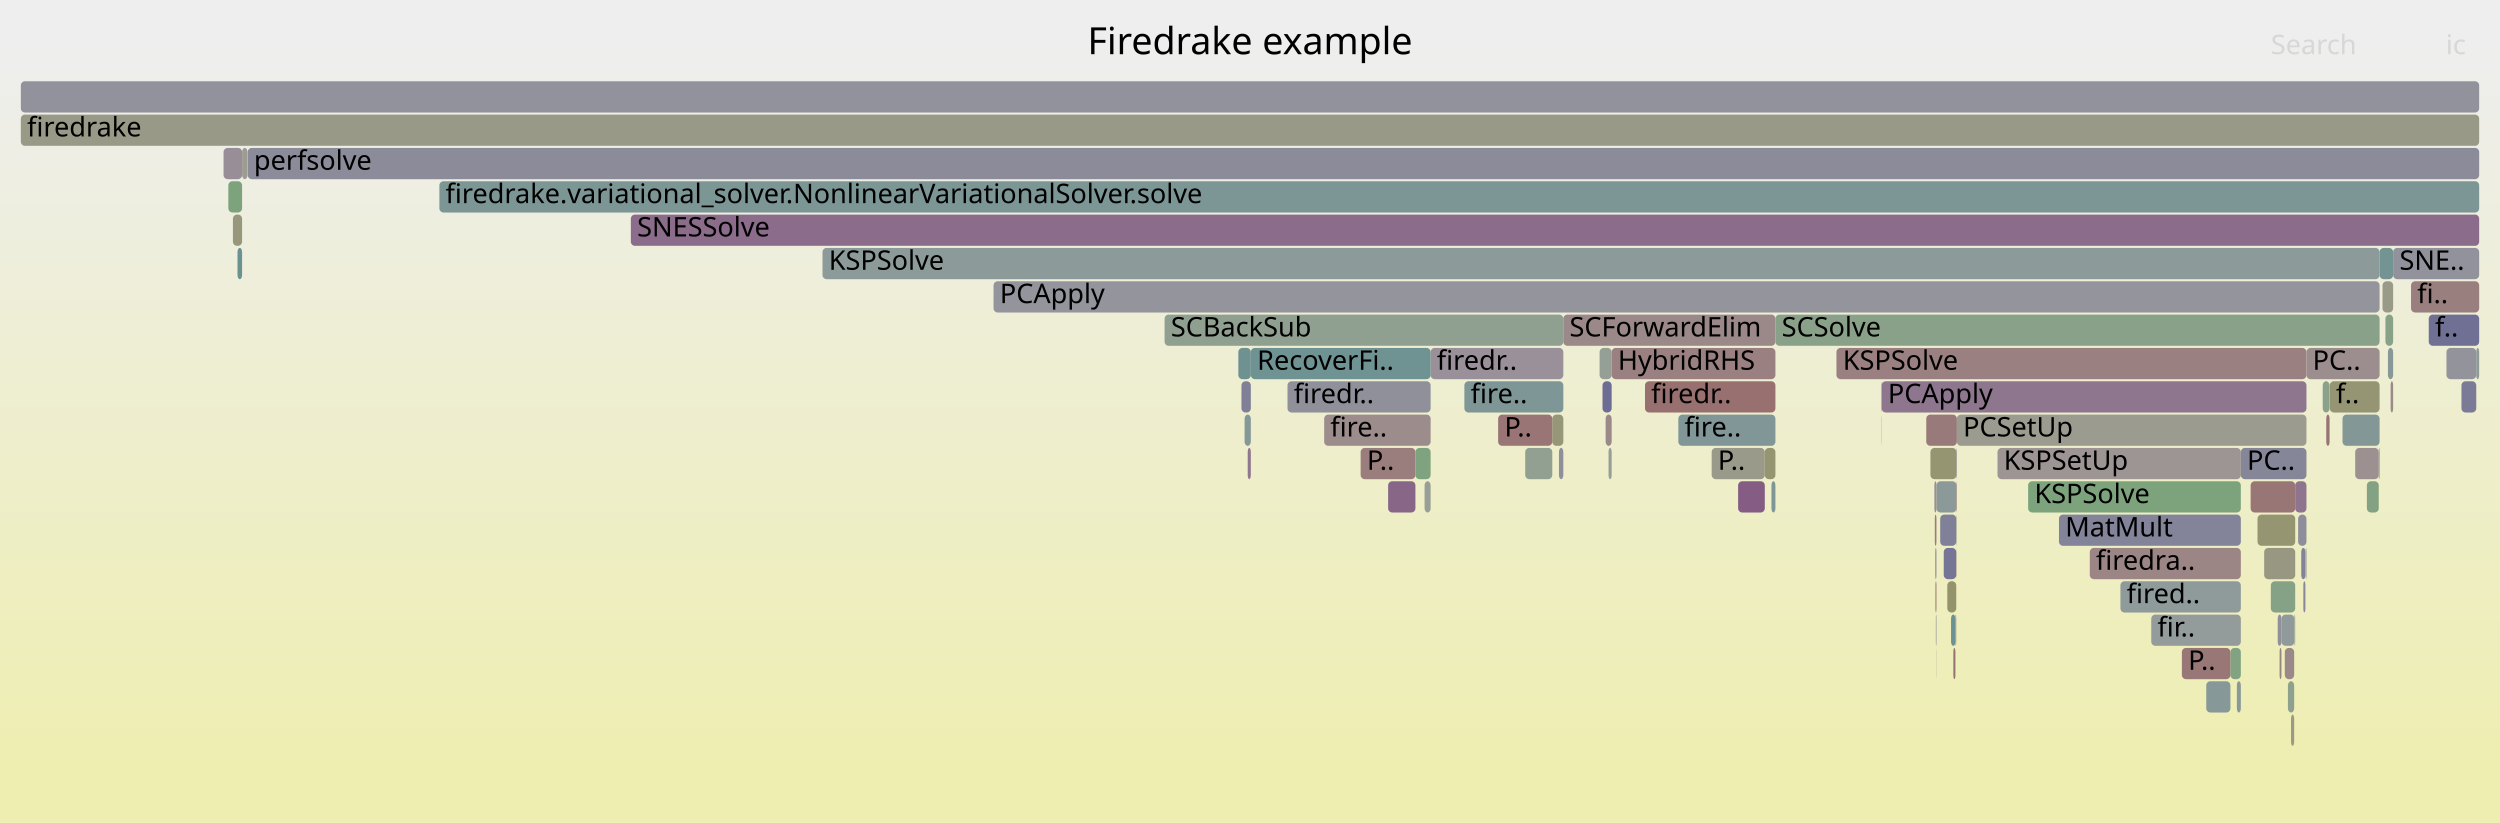
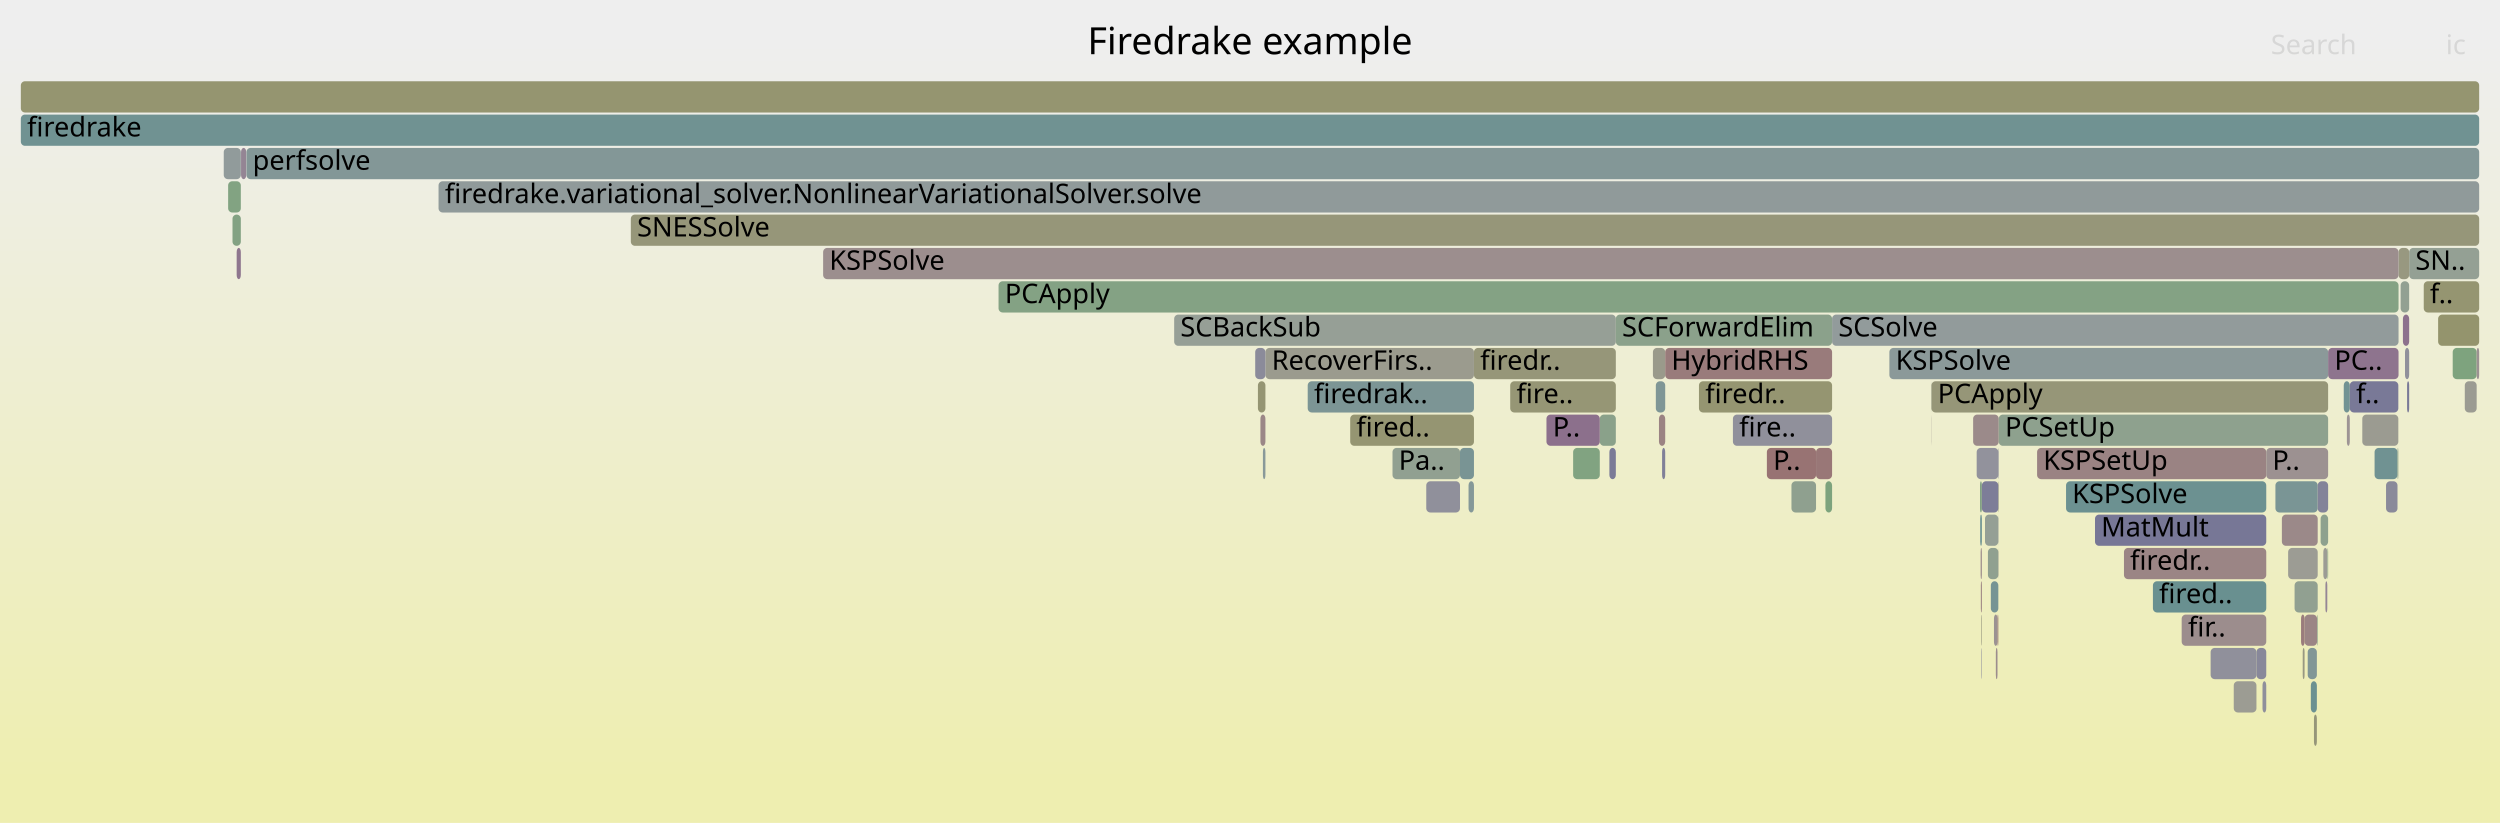
<svg xmlns="http://www.w3.org/2000/svg" version="1.1" width="1200" height="395" viewBox="0 0 1200 395">
  <defs>
    <linearGradient id="background" y1="0" y2="1" x1="0" x2="0">
      <stop stop-color="#eeeeee" offset="5%" />
      <stop stop-color="#eeeeb0" offset="95%" />
    </linearGradient>
  </defs>
  <style type="text/css">
	text { font-family:Verdana; font-size:13px; fill:rgb(0,0,0); }
	#search, #ignorecase { opacity:0.1; cursor:pointer; }
	#search:hover, #search.show, #ignorecase:hover, #ignorecase.show { opacity:1; }
	#subtitle { text-anchor:middle; font-color:rgb(160,160,160); }
	#title { text-anchor:middle; font-size:18px}
	#unzoom { cursor:pointer; }
	#frames &gt; *:hover { stroke:black; stroke-width:0.5; cursor:pointer; }
	.hide { display:none; }
	.parent { opacity:0.5; }
</style>
  <rect x="0.0" y="0" width="1200.0" height="395.0" fill="url(#background)" />
  <text id="title" x="600.00" y="26">Firedrake example</text>
  <text id="details" x="10.00" y="377"> </text>
  <text id="unzoom" x="10.00" y="26" class="hide">Reset Zoom</text>
  <text id="search" x="1090.00" y="26">Search</text>
  <text id="ignorecase" x="1174.00" y="26">ic</text>
  <text id="matched" x="1090.00" y="377"> </text>
  <g id="frames">
    <g>
-       <rect x="931.3" y="247" width="7.7" height="15.0" fill="rgb(127.751,127.751,152.145)" rx="2" ry="2" />
-       <text x="934.27" y="257.5" />
-     </g>
-     <g>
-       <rect x="1099.7" y="343" width="1.5" height="15.0" fill="rgb(152.632,152.632,131.988)" rx="2" ry="2" />
-       <text x="1102.71" y="353.5" />
-     </g>
-     <g>
-       <rect x="973.5" y="231" width="102.1" height="15.0" fill="rgb(124.925,163.384,124.925)" rx="2" ry="2" />
-       <text x="976.54" y="241.5">KSPSolve</text>
-     </g>
-     <g>
-       <rect x="107.3" y="71" width="8.9" height="15.0" fill="rgb(151.81,142.137,151.81)" rx="2" ry="2" />
-       <text x="110.31" y="81.5" />
-     </g>
-     <g>
-       <rect x="939.1" y="247" width="0.2" height="15.0" fill="rgb(148.077,159.615,148.077)" rx="2" ry="2" />
-       <text x="942.13" y="257.5" />
-     </g>
-     <g>
-       <rect x="653.1" y="215" width="26.3" height="15.0" fill="rgb(153.766,125.541,125.541)" rx="2" ry="2" />
-       <text x="656.13" y="225.5">P..</text>
-     </g>
-     <g>
-       <rect x="933.0" y="263" width="6.0" height="15.0" fill="rgb(116.923,116.923,150.05)" rx="2" ry="2" />
-       <text x="936.01" y="273.5" />
-     </g>
-     <g>
-       <rect x="1070.6" y="311" width="5.0" height="15.0" fill="rgb(129.702,162.607,129.702)" rx="2" ry="2" />
-       <text x="1073.56" y="321.5" />
-     </g>
-     <g>
-       <rect x="1165.8" y="151" width="24.2" height="15.0" fill="rgb(112.342,112.342,149.163)" rx="2" ry="2" />
-       <text x="1168.81" y="161.5">f..</text>
-     </g>
-     <g>
-       <rect x="1094.2" y="311" width="0.9" height="15.0" fill="rgb(154.454,130.811,130.811)" rx="2" ry="2" />
-       <text x="1097.20" y="321.5" />
-     </g>
-     <g>
-       <rect x="1003.1" y="263" width="72.5" height="15.0" fill="rgb(154.754,133.116,133.116)" rx="2" ry="2" />
-       <text x="1006.06" y="273.5">firedra..</text>
-     </g>
-     <g>
-       <rect x="1093.3" y="295" width="1.8" height="15.0" fill="rgb(143.502,143.502,155.194)" rx="2" ry="2" />
-       <text x="1096.28" y="305.5" />
-     </g>
-     <g>
-       <rect x="111.8" y="103" width="4.4" height="15.0" fill="rgb(150.675,150.675,122.501)" rx="2" ry="2" />
-       <text x="114.79" y="113.5" />
-     </g>
-     <g>
-       <rect x="559.0" y="151" width="191.4" height="15.0" fill="rgb(144.044,160.272,144.044)" rx="2" ry="2" />
-       <text x="562.02" y="161.5">SCBackSub</text>
-     </g>
-     <g>
-       <rect x="988.3" y="247" width="87.3" height="15.0" fill="rgb(131.302,131.302,152.833)" rx="2" ry="2" />
-       <text x="991.30" y="257.5">MatMult</text>
-     </g>
-     <g>
-       <rect x="618.0" y="183" width="68.7" height="15.0" fill="rgb(143.664,143.664,155.225)" rx="2" ry="2" />
-       <text x="621.00" y="193.5">firedr..</text>
-     </g>
-     <g>
-       <rect x="1105.6" y="279" width="1.0" height="15.0" fill="rgb(135.775,135.775,153.698)" rx="2" ry="2" />
-       <text x="1108.60" y="289.5" />
-     </g>
-     <g>
-       <rect x="394.8" y="119" width="747.4" height="15.0" fill="rgb(141.085,153.615,153.615)" rx="2" ry="2" />
-       <text x="397.81" y="129.5">KSPSolve</text>
-     </g>
-     <g>
-       <rect x="1095.1" y="295" width="6.2" height="15.0" fill="rgb(143.665,154.284,154.284)" rx="2" ry="2" />
-       <text x="1098.11" y="305.5" />
-     </g>
-     <g>
-       <rect x="595.9" y="183" width="4.5" height="15.0" fill="rgb(127.21,127.21,152.041)" rx="2" ry="2" />
-       <text x="598.89" y="193.5" />
-     </g>
-     <g>
-       <rect x="769.2" y="183" width="4.4" height="15.0" fill="rgb(108.737,108.737,148.465)" rx="2" ry="2" />
-       <text x="772.25" y="193.5" />
-     </g>
-     <g>
-       <rect x="767.8" y="167" width="5.8" height="15.0" fill="rgb(149.035,159.459,149.035)" rx="2" ry="2" />
-       <text x="770.80" y="177.5" />
-     </g>
-     <g>
-       <rect x="939.2" y="263" width="0.1" height="15.0" fill="rgb(153.045,120.01,120.01)" rx="2" ry="2" />
-       <text x="942.16" y="273.5" />
-     </g>
-     <g>
-       <rect x="1103.1" y="247" width="4.0" height="15.0" fill="rgb(141.045,141.045,154.718)" rx="2" ry="2" />
-       <text x="1106.15" y="257.5" />
-     </g>
-     <g>
-       <rect x="686.7" y="167" width="63.7" height="15.0" fill="rgb(152.509,143.93,152.509)" rx="2" ry="2" />
-       <text x="689.67" y="177.5">firedr..</text>
-     </g>
-     <g>
-       <rect x="302.8" y="103" width="887.2" height="15.0" fill="rgb(138.589,108.26,138.589)" rx="2" ry="2" />
-       <text x="305.83" y="113.5">SNESSolve</text>
-     </g>
-     <g>
-       <rect x="748.3" y="215" width="2.1" height="15.0" fill="rgb(143.243,143.243,155.144)" rx="2" ry="2" />
-       <text x="751.34" y="225.5" />
-     </g>
-     <g>
-       <rect x="929.0" y="279" width="0.5" height="15.0" fill="rgb(153.08,120.278,120.278)" rx="2" ry="2" />
-       <text x="932.03" y="289.5" />
-     </g>
-     <g>
-       <rect x="1136.1" y="231" width="5.7" height="15.0" fill="rgb(130.621,162.457,130.621)" rx="2" ry="2" />
-       <text x="1139.12" y="241.5" />
-     </g>
-     <g>
-       <rect x="114.0" y="119" width="2.2" height="15.0" fill="rgb(106.855,144.74,144.74)" rx="2" ry="2" />
-       <text x="116.98" y="129.5" />
-     </g>
-     <g>
-       <rect x="118.9" y="71" width="1071.1" height="15.0" fill="rgb(139.247,139.247,154.37)" rx="2" ry="2" />
-       <text x="121.87" y="81.5">perfsolve</text>
-     </g>
-     <g>
-       <rect x="1059.0" y="327" width="11.6" height="15.0" fill="rgb(135.418,152.146,152.146)" rx="2" ry="2" />
-       <text x="1062.02" y="337.5" />
-     </g>
-     <g>
-       <rect x="1146.2" y="167" width="2.5" height="15.0" fill="rgb(135.876,152.264,152.264)" rx="2" ry="2" />
-       <text x="1149.24" y="177.5" />
-     </g>
-     <g>
-       <rect x="702.9" y="183" width="47.5" height="15.0" fill="rgb(126.158,149.745,149.745)" rx="2" ry="2" />
-       <text x="705.91" y="193.5">fire..</text>
-     </g>
-     <g>
-       <rect x="1083.6" y="247" width="18.1" height="15.0" fill="rgb(148.746,148.746,113.151)" rx="2" ry="2" />
-       <text x="1086.57" y="257.5" />
-     </g>
-     <g>
-       <rect x="1116.6" y="199" width="1.6" height="15.0" fill="rgb(152.413,115.167,115.167)" rx="2" ry="2" />
-       <text x="1119.56" y="209.5" />
-     </g>
-     <g>
-       <rect x="1017.8" y="279" width="57.8" height="15.0" fill="rgb(143.399,154.215,154.215)" rx="2" ry="2" />
-       <text x="1020.81" y="289.5">fired..</text>
-     </g>
-     <g>
-       <rect x="926.6" y="215" width="12.5" height="15.0" fill="rgb(148.981,148.981,114.295)" rx="2" ry="2" />
-       <text x="929.60" y="225.5" />
-     </g>
-     <g>
-       <rect x="929.5" y="231" width="9.6" height="15.0" fill="rgb(139.983,153.329,153.329)" rx="2" ry="2" />
-       <text x="932.51" y="241.5" />
-     </g>
-     <g>
-       <rect x="1104.6" y="263" width="2.0" height="15.0" fill="rgb(129.975,129.975,152.576)" rx="2" ry="2" />
-       <text x="1107.60" y="273.5" />
-     </g>
-     <g>
-       <rect x="770.7" y="199" width="2.9" height="15.0" fill="rgb(155.289,137.219,137.219)" rx="2" ry="2" />
-       <text x="773.70" y="209.5" />
-     </g>
-     <g>
-       <rect x="1032.6" y="295" width="43.0" height="15.0" fill="rgb(146.547,155.031,155.031)" rx="2" ry="2" />
-       <text x="1035.57" y="305.5">fir..</text>
-     </g>
-     <g>
-       <rect x="939.3" y="199" width="167.8" height="15.0" fill="rgb(155.056,155.056,143.733)" rx="2" ry="2" />
-       <text x="942.29" y="209.5">PCSetUp</text>
-     </g>
-     <g>
-       <rect x="1114.9" y="183" width="3.3" height="15.0" fill="rgb(137.687,161.307,137.687)" rx="2" ry="2" />
-       <text x="1117.89" y="193.5" />
-     </g>
-     <g>
-       <rect x="881.5" y="167" width="225.6" height="15.0" fill="rgb(154.078,127.93,127.93)" rx="2" ry="2" />
-       <text x="884.54" y="177.5">KSPSolve</text>
-     </g>
-     <g>
-       <rect x="1142.2" y="119" width="6.5" height="15.0" fill="rgb(115.916,147.089,147.089)" rx="2" ry="2" />
-       <text x="1145.24" y="129.5" />
-     </g>
-     <g>
-       <rect x="1147.5" y="183" width="1.2" height="15.0" fill="rgb(155.377,137.891,137.891)" rx="2" ry="2" />
-       <text x="1150.50" y="193.5" />
-     </g>
-     <g>
-       <rect x="834.3" y="231" width="12.8" height="15.0" fill="rgb(132.423,92.458,132.423)" rx="2" ry="2" />
-       <text x="837.34" y="241.5" />
-     </g>
-     <g>
-       <rect x="750.4" y="151" width="101.8" height="15.0" fill="rgb(155.188,136.444,136.444)" rx="2" ry="2" />
-       <text x="753.36" y="161.5">SCForwardElim</text>
-     </g>
-     <g>
-       <rect x="1090.0" y="279" width="11.7" height="15.0" fill="rgb(134.302,161.858,134.302)" rx="2" ry="2" />
-       <text x="1093.05" y="289.5" />
-     </g>
-     <g>
-       <rect x="903.2" y="183" width="203.9" height="15.0" fill="rgb(142.497,118.273,142.497)" rx="2" ry="2" />
-       <text x="906.18" y="193.5">PCApply</text>
-     </g>
-     <g>
-       <rect x="928.7" y="247" width="0.8" height="15.0" fill="rgb(153.714,125.142,125.142)" rx="2" ry="2" />
-       <text x="931.70" y="257.5" />
-     </g>
-     <g>
-       <rect x="1106.7" y="263" width="0.4" height="15.0" fill="rgb(140.28,140.28,154.57)" rx="2" ry="2" />
-       <text x="1109.66" y="273.5" />
-     </g>
-     <g>
-       <rect x="805.6" y="199" width="46.6" height="15.0" fill="rgb(128.905,150.457,150.457)" rx="2" ry="2" />
-       <text x="808.57" y="209.5">fire..</text>
-     </g>
-     <g>
-       <rect x="1157.3" y="135" width="32.7" height="15.0" fill="rgb(153.904,126.601,126.601)" rx="2" ry="2" />
-       <text x="1160.28" y="145.5">fi..</text>
-     </g>
-     <g>
-       <rect x="116.2" y="71" width="2.6" height="15.0" fill="rgb(155.727,155.727,146.987)" rx="2" ry="2" />
-       <text x="119.25" y="81.5" />
-     </g>
-     <g>
-       <rect x="924.6" y="199" width="14.7" height="15.0" fill="rgb(153.314,122.071,122.071)" rx="2" ry="2" />
-       <text x="927.64" y="209.5" />
-     </g>
-     <g>
-       <rect x="958.8" y="215" width="116.8" height="15.0" fill="rgb(156.679,147.872,147.872)" rx="2" ry="2" />
-       <text x="961.78" y="225.5">KSPSetUp</text>
-     </g>
-     <g>
-       <rect x="210.9" y="87" width="979.1" height="15.0" fill="rgb(123.733,149.116,149.116)" rx="2" ry="2" />
-       <text x="213.85" y="97.5">firedrake.variational_solver.NonlinearVariationalSolver.solve</text>
-     </g>
-     <g>
-       <rect x="109.6" y="87" width="6.6" height="15.0" fill="rgb(124.679,163.424,124.679)" rx="2" ry="2" />
-       <text x="112.56" y="97.5" />
-     </g>
-     <g>
-       <rect x="732.1" y="215" width="13.0" height="15.0" fill="rgb(144.646,160.174,144.646)" rx="2" ry="2" />
-       <text x="735.12" y="225.5" />
-     </g>
-     <g>
-       <rect x="1118.3" y="183" width="23.9" height="15.0" fill="rgb(149.351,149.351,116.087)" rx="2" ry="2" />
-       <text x="1121.26" y="193.5">f..</text>
-     </g>
-     <g>
-       <rect x="10.0" y="39" width="1180.0" height="15.0" fill="rgb(145.711,145.711,155.621)" rx="2" ry="2" />
+       <rect x="700.8" y="215" width="6.7" height="15.0" fill="rgb(120.723,148.336,148.336)" rx="2" ry="2" />
+       <text x="703.78" y="225.5" />
+     </g>
+     <g>
+       <rect x="1033.4" y="279" width="54.4" height="15.0" fill="rgb(104.913,144.237,144.237)" rx="2" ry="2" />
+       <text x="1036.35" y="289.5">fired..</text>
+     </g>
+     <g>
+       <rect x="707.5" y="167" width="68.1" height="15.0" fill="rgb(150.296,150.296,120.663)" rx="2" ry="2" />
+       <text x="710.51" y="177.5">firedr..</text>
+     </g>
+     <g>
+       <rect x="871.7" y="215" width="7.7" height="15.0" fill="rgb(152.966,119.408,119.408)" rx="2" ry="2" />
+       <text x="874.72" y="225.5" />
+     </g>
+     <g>
+       <rect x="991.7" y="231" width="96.1" height="15.0" fill="rgb(107.866,145.002,145.002)" rx="2" ry="2" />
+       <text x="994.66" y="241.5">KSPSolve</text>
+     </g>
+     <g>
+       <rect x="1126.5" y="199" width="1.4" height="15.0" fill="rgb(156.683,147.902,147.902)" rx="2" ry="2" />
+       <text x="1129.45" y="209.5" />
+     </g>
+     <g>
+       <rect x="115.7" y="71" width="2.5" height="15.0" fill="rgb(148.304,133.154,148.304)" rx="2" ry="2" />
+       <text x="118.67" y="81.5" />
+     </g>
+     <g>
+       <rect x="952.8" y="247" width="6.4" height="15.0" fill="rgb(148.816,159.495,148.816)" rx="2" ry="2" />
+       <text x="955.75" y="257.5" />
+     </g>
+     <g>
+       <rect x="648.1" y="199" width="59.4" height="15.0" fill="rgb(148.907,148.907,113.932)" rx="2" ry="2" />
+       <text x="651.06" y="209.5">fired..</text>
+     </g>
+     <g>
+       <rect x="1047.2" y="295" width="40.6" height="15.0" fill="rgb(155.82,141.285,141.285)" rx="2" ry="2" />
+       <text x="1050.24" y="305.5">fir..</text>
+     </g>
+     <g>
+       <rect x="955.6" y="279" width="3.6" height="15.0" fill="rgb(118.344,147.719,147.719)" rx="2" ry="2" />
+       <text x="958.65" y="289.5" />
+     </g>
+     <g>
+       <rect x="1106.2" y="295" width="6.0" height="15.0" fill="rgb(154.732,132.942,132.942)" rx="2" ry="2" />
+       <text x="1109.23" y="305.5" />
+     </g>
+     <g>
+       <rect x="684.6" y="231" width="16.2" height="15.0" fill="rgb(144.262,144.262,155.341)" rx="2" ry="2" />
+       <text x="687.61" y="241.5" />
+     </g>
+     <g>
+       <rect x="1156.4" y="119" width="33.6" height="15.0" fill="rgb(148.263,159.585,148.263)" rx="2" ry="2" />
+       <text x="1159.40" y="129.5">SN..</text>
+     </g>
+     <g>
+       <rect x="1092.2" y="231" width="20.3" height="15.0" fill="rgb(121.76,148.604,148.604)" rx="2" ry="2" />
+       <text x="1095.20" y="241.5" />
+     </g>
+     <g>
+       <rect x="724.9" y="183" width="50.7" height="15.0" fill="rgb(149.572,149.572,117.156)" rx="2" ry="2" />
+       <text x="727.93" y="193.5">fire..</text>
+     </g>
+     <g>
+       <rect x="563.6" y="151" width="212.0" height="15.0" fill="rgb(149.604,159.367,149.604)" rx="2" ry="2" />
+       <text x="566.58" y="161.5">SCBackSub</text>
+     </g>
+     <g>
+       <rect x="1117.2" y="263" width="0.3" height="15.0" fill="rgb(128.975,162.725,128.975)" rx="2" ry="2" />
+       <text x="1120.17" y="273.5" />
+     </g>
+     <g>
+       <rect x="1145.3" y="231" width="5.5" height="15.0" fill="rgb(138.029,138.029,154.135)" rx="2" ry="2" />
+       <text x="1148.32" y="241.5" />
+     </g>
+     <g>
+       <rect x="859.9" y="231" width="11.8" height="15.0" fill="rgb(143.177,160.413,143.177)" rx="2" ry="2" />
+       <text x="862.93" y="241.5" />
+     </g>
+     <g>
+       <rect x="1133.9" y="199" width="17.3" height="15.0" fill="rgb(155.388,155.388,145.341)" rx="2" ry="2" />
+       <text x="1136.87" y="209.5" />
+     </g>
+     <g>
+       <rect x="959.2" y="215" width="0.2" height="15.0" fill="rgb(131.582,131.582,152.887)" rx="2" ry="2" />
+       <text x="962.21" y="225.5" />
+     </g>
+     <g>
+       <rect x="1112.2" y="295" width="0.3" height="15.0" fill="rgb(139.269,161.049,139.269)" rx="2" ry="2" />
+       <text x="1115.18" y="305.5" />
+     </g>
+     <g>
+       <rect x="1105.3" y="311" width="0.9" height="15.0" fill="rgb(152.304,152.304,130.395)" rx="2" ry="2" />
+       <text x="1108.34" y="321.5" />
+     </g>
+     <g>
+       <rect x="1113.9" y="247" width="3.6" height="15.0" fill="rgb(142.344,160.549,142.344)" rx="2" ry="2" />
+       <text x="1116.88" y="257.5" />
+     </g>
+     <g>
+       <rect x="797.8" y="215" width="1.5" height="15.0" fill="rgb(128.328,128.328,152.257)" rx="2" ry="2" />
+       <text x="800.78" y="225.5" />
+     </g>
+     <g>
+       <rect x="948.8" y="215" width="10.4" height="15.0" fill="rgb(146.489,146.489,155.772)" rx="2" ry="2" />
+       <text x="951.76" y="225.5" />
+     </g>
+     <g>
+       <rect x="950.8" y="279" width="0.5" height="15.0" fill="rgb(154.245,129.208,129.208)" rx="2" ry="2" />
+       <text x="953.84" y="289.5" />
+     </g>
+     <g>
+       <rect x="879.4" y="151" width="271.9" height="15.0" fill="rgb(146.362,154.983,154.983)" rx="2" ry="2" />
+       <text x="882.42" y="161.5">SCSolve</text>
+     </g>
+     <g>
+       <rect x="831.8" y="199" width="47.6" height="15.0" fill="rgb(143.608,143.608,155.215)" rx="2" ry="2" />
+       <text x="834.83" y="209.5">fire..</text>
+     </g>
+     <g>
+       <rect x="794.8" y="183" width="4.5" height="15.0" fill="rgb(127.086,149.985,149.985)" rx="2" ry="2" />
+       <text x="797.84" y="193.5" />
+     </g>
+     <g>
+       <rect x="1115.2" y="263" width="1.9" height="15.0" fill="rgb(155.856,155.856,147.608)" rx="2" ry="2" />
+       <text x="1118.23" y="273.5" />
+     </g>
+     <g>
+       <rect x="951.1" y="311" width="0.2" height="15.0" fill="rgb(116.236,116.236,149.917)" rx="2" ry="2" />
+       <text x="954.14" y="321.5" />
+     </g>
+     <g>
+       <rect x="815.5" y="183" width="63.9" height="15.0" fill="rgb(148.771,148.771,113.273)" rx="2" ry="2" />
+       <text x="818.54" y="193.5">firedr..</text>
+     </g>
+     <g>
+       <rect x="10.0" y="55" width="1180.0" height="15.0" fill="rgb(112.414,146.181,146.181)" rx="2" ry="2" />
+       <text x="13.00" y="65.5">firedrake</text>
+     </g>
+     <g>
+       <rect x="1163.4" y="135" width="26.6" height="15.0" fill="rgb(148.646,148.646,112.668)" rx="2" ry="2" />
+       <text x="1166.36" y="145.5">f..</text>
+     </g>
+     <g>
+       <rect x="977.8" y="215" width="110.0" height="15.0" fill="rgb(154.426,130.599,130.599)" rx="2" ry="2" />
+       <text x="980.77" y="225.5">KSPSetUp</text>
+     </g>
+     <g>
+       <rect x="767.9" y="199" width="7.7" height="15.0" fill="rgb(137.951,161.264,137.951)" rx="2" ry="2" />
+       <text x="770.90" y="209.5" />
+     </g>
+     <g>
+       <rect x="793.4" y="167" width="5.9" height="15.0" fill="rgb(154.054,154.054,138.877)" rx="2" ry="2" />
+       <text x="796.36" y="177.5" />
+     </g>
+     <g>
+       <rect x="1125.0" y="183" width="2.9" height="15.0" fill="rgb(114.421,146.702,146.702)" rx="2" ry="2" />
+       <text x="1127.99" y="193.5" />
+     </g>
+     <g>
+       <rect x="947.1" y="199" width="12.3" height="15.0" fill="rgb(155.413,138.17,138.17)" rx="2" ry="2" />
+       <text x="950.10" y="209.5" />
+     </g>
+     <g>
+       <rect x="605.0" y="199" width="2.4" height="15.0" fill="rgb(154.99,134.924,134.924)" rx="2" ry="2" />
+       <text x="608.00" y="209.5" />
+     </g>
+     <g>
+       <rect x="1151.3" y="119" width="5.1" height="15.0" fill="rgb(151.871,151.871,128.299)" rx="2" ry="2" />
+       <text x="1154.28" y="129.5" />
+     </g>
+     <g>
+       <rect x="395.1" y="119" width="756.2" height="15.0" fill="rgb(155.865,141.63,141.63)" rx="2" ry="2" />
+       <text x="398.09" y="129.5">KSPSolve</text>
+     </g>
+     <g>
+       <rect x="876.2" y="231" width="3.2" height="15.0" fill="rgb(124.748,163.413,124.748)" rx="2" ry="2" />
+       <text x="879.20" y="241.5" />
+     </g>
+     <g>
+       <rect x="1101.4" y="279" width="11.1" height="15.0" fill="rgb(144.788,160.151,144.788)" rx="2" ry="2" />
+       <text x="1104.41" y="289.5" />
+     </g>
+     <g>
+       <rect x="109.5" y="87" width="6.1" height="15.0" fill="rgb(129.501,162.639,129.501)" rx="2" ry="2" />
+       <text x="112.52" y="97.5" />
+     </g>
+     <g>
+       <rect x="1110.7" y="343" width="1.4" height="15.0" fill="rgb(150.342,150.342,120.89)" rx="2" ry="2" />
+       <text x="1113.66" y="353.5" />
+     </g>
+     <g>
+       <rect x="1005.6" y="247" width="82.2" height="15.0" fill="rgb(118.54,118.54,150.363)" rx="2" ry="2" />
+       <text x="1008.56" y="257.5">MatMult</text>
+     </g>
+     <g>
+       <rect x="118.3" y="71" width="1071.7" height="15.0" fill="rgb(130.817,150.952,150.952)" rx="2" ry="2" />
+       <text x="121.28" y="81.5">perfsolve</text>
+     </g>
+     <g>
+       <rect x="1153.4" y="151" width="3.0" height="15.0" fill="rgb(140.51,113.183,140.51)" rx="2" ry="2" />
+       <text x="1156.44" y="161.5" />
+     </g>
+     <g>
+       <rect x="10.0" y="39" width="1180.0" height="15.0" fill="rgb(148.553,148.553,112.217)" rx="2" ry="2" />
      <text x="13.00" y="49.5" />
    </g>
    <g>
-       <rect x="1145.0" y="151" width="3.7" height="15.0" fill="rgb(135.883,161.6,135.883)" rx="2" ry="2" />
-       <text x="1147.98" y="161.5" />
-     </g>
-     <g>
-       <rect x="594.4" y="167" width="6.0" height="15.0" fill="rgb(109.533,145.435,145.435)" rx="2" ry="2" />
-       <text x="597.36" y="177.5" />
-     </g>
-     <g>
-       <rect x="1075.6" y="215" width="31.5" height="15.0" fill="rgb(134.22,134.22,153.397)" rx="2" ry="2" />
-       <text x="1078.58" y="225.5">PC..</text>
-     </g>
-     <g>
-       <rect x="929.2" y="295" width="0.3" height="15.0" fill="rgb(140.405,140.405,154.595)" rx="2" ry="2" />
-       <text x="932.20" y="305.5" />
-     </g>
-     <g>
-       <rect x="1098.2" y="327" width="3.0" height="15.0" fill="rgb(142.198,160.572,142.198)" rx="2" ry="2" />
-       <text x="1101.20" y="337.5" />
-     </g>
-     <g>
-       <rect x="635.6" y="199" width="51.1" height="15.0" fill="rgb(155.71,140.446,140.446)" rx="2" ry="2" />
-       <text x="638.57" y="209.5">fire..</text>
-     </g>
-     <g>
-       <rect x="928.5" y="231" width="1.0" height="15.0" fill="rgb(151.591,141.577,151.591)" rx="2" ry="2" />
-       <text x="931.53" y="241.5" />
-     </g>
-     <g>
-       <rect x="1101.3" y="295" width="0.4" height="15.0" fill="rgb(147.625,159.689,147.625)" rx="2" ry="2" />
-       <text x="1104.29" y="305.5" />
-     </g>
-     <g>
-       <rect x="939.1" y="215" width="0.2" height="15.0" fill="rgb(127.335,127.335,152.065)" rx="2" ry="2" />
-       <text x="942.06" y="225.5" />
-     </g>
-     <g>
-       <rect x="934.7" y="279" width="4.3" height="15.0" fill="rgb(147.755,147.755,108.351)" rx="2" ry="2" />
-       <text x="937.74" y="289.5" />
-     </g>
-     <g>
-       <rect x="928.9" y="263" width="0.6" height="15.0" fill="rgb(144.007,144.007,155.292)" rx="2" ry="2" />
-       <text x="931.87" y="273.5" />
-     </g>
-     <g>
-       <rect x="789.6" y="183" width="62.6" height="15.0" fill="rgb(152.056,112.427,112.427)" rx="2" ry="2" />
-       <text x="792.57" y="193.5">firedr..</text>
-     </g>
-     <g>
-       <rect x="1188.6" y="167" width="1.4" height="15.0" fill="rgb(142.884,154.081,154.081)" rx="2" ry="2" />
-       <text x="1191.61" y="177.5" />
-     </g>
-     <g>
-       <rect x="1143.6" y="135" width="5.1" height="15.0" fill="rgb(153.731,153.731,137.31)" rx="2" ry="2" />
-       <text x="1146.58" y="145.5" />
-     </g>
-     <g>
-       <rect x="1141.8" y="215" width="0.4" height="15.0" fill="rgb(134.803,134.803,153.51)" rx="2" ry="2" />
-       <text x="1144.78" y="225.5" />
-     </g>
-     <g>
-       <rect x="1174.3" y="167" width="14.3" height="15.0" fill="rgb(147.468,147.468,155.962)" rx="2" ry="2" />
-       <text x="1177.34" y="177.5" />
-     </g>
-     <g>
-       <rect x="850.3" y="231" width="1.9" height="15.0" fill="rgb(126.96,149.953,149.953)" rx="2" ry="2" />
-       <text x="853.32" y="241.5" />
-     </g>
-     <g>
-       <rect x="666.3" y="231" width="13.1" height="15.0" fill="rgb(136.148,102.003,136.148)" rx="2" ry="2" />
-       <text x="669.30" y="241.5" />
-     </g>
-     <g>
-       <rect x="1124.4" y="199" width="17.8" height="15.0" fill="rgb(132.438,151.373,151.373)" rx="2" ry="2" />
-       <text x="1127.35" y="209.5" />
-     </g>
-     <g>
-       <rect x="683.8" y="231" width="2.9" height="15.0" fill="rgb(151.019,159.136,151.019)" rx="2" ry="2" />
-       <text x="686.85" y="241.5" />
-     </g>
-     <g>
-       <rect x="597.4" y="199" width="3.0" height="15.0" fill="rgb(133.267,151.588,151.588)" rx="2" ry="2" />
-       <text x="600.41" y="209.5" />
-     </g>
-     <g>
-       <rect x="745.1" y="199" width="5.3" height="15.0" fill="rgb(150.104,150.104,119.735)" rx="2" ry="2" />
-       <text x="748.08" y="209.5" />
-     </g>
-     <g>
-       <rect x="600.4" y="167" width="86.3" height="15.0" fill="rgb(111.129,145.848,145.848)" rx="2" ry="2" />
-       <text x="603.43" y="177.5">RecoverFi..</text>
-     </g>
-     <g>
-       <rect x="1107.1" y="167" width="35.1" height="15.0" fill="rgb(155.892,141.835,141.835)" rx="2" ry="2" />
-       <text x="1110.05" y="177.5">PC..</text>
-     </g>
-     <g>
-       <rect x="1181.5" y="183" width="7.1" height="15.0" fill="rgb(123.154,123.154,151.256)" rx="2" ry="2" />
-       <text x="1184.49" y="193.5" />
-     </g>
-     <g>
-       <rect x="1148.7" y="119" width="41.3" height="15.0" fill="rgb(145.623,145.623,155.605)" rx="2" ry="2" />
-       <text x="1151.75" y="129.5">SNE..</text>
-     </g>
-     <g>
-       <rect x="1086.8" y="263" width="14.9" height="15.0" fill="rgb(152.289,152.289,130.325)" rx="2" ry="2" />
-       <text x="1089.82" y="273.5" />
-     </g>
-     <g>
-       <rect x="1096.7" y="311" width="4.5" height="15.0" fill="rgb(155.118,135.903,135.903)" rx="2" ry="2" />
-       <text x="1099.70" y="321.5" />
-     </g>
-     <g>
-       <rect x="903.0" y="183" width="0.2" height="15.0" fill="rgb(150.146,150.146,119.938)" rx="2" ry="2" />
-       <text x="906.02" y="193.5" />
-     </g>
-     <g>
-       <rect x="1101.7" y="231" width="5.4" height="15.0" fill="rgb(141.629,116.049,141.629)" rx="2" ry="2" />
-       <text x="1104.69" y="241.5" />
-     </g>
-     <g>
-       <rect x="773.6" y="167" width="78.6" height="15.0" fill="rgb(154.136,128.376,128.376)" rx="2" ry="2" />
-       <text x="776.58" y="177.5">HybridRHS</text>
-     </g>
-     <g>
-       <rect x="476.9" y="135" width="665.3" height="15.0" fill="rgb(147.804,147.804,156.027)" rx="2" ry="2" />
-       <text x="479.92" y="145.5">PCApply</text>
-     </g>
-     <g>
-       <rect x="598.9" y="215" width="1.5" height="15.0" fill="rgb(143.101,119.821,143.101)" rx="2" ry="2" />
-       <text x="601.92" y="225.5" />
-     </g>
-     <g>
-       <rect x="10.0" y="55" width="1180.0" height="15.0" fill="rgb(153.416,153.416,135.783)" rx="2" ry="2" />
-       <text x="13.00" y="65.5">firedrake</text>
-     </g>
-     <g>
-       <rect x="772.1" y="215" width="1.5" height="15.0" fill="rgb(149.212,159.431,149.212)" rx="2" ry="2" />
-       <text x="775.14" y="225.5" />
-     </g>
-     <g>
-       <rect x="847.1" y="215" width="5.1" height="15.0" fill="rgb(148.975,148.975,114.263)" rx="2" ry="2" />
-       <text x="850.09" y="225.5" />
-     </g>
-     <g>
-       <rect x="1073.7" y="327" width="1.9" height="15.0" fill="rgb(136.702,152.478,152.478)" rx="2" ry="2" />
-       <text x="1076.69" y="337.5" />
-     </g>
-     <g>
-       <rect x="1047.3" y="311" width="23.3" height="15.0" fill="rgb(152.962,119.372,119.372)" rx="2" ry="2" />
-       <text x="1050.32" y="321.5">P..</text>
-     </g>
-     <g>
-       <rect x="929.4" y="311" width="0.1" height="15.0" fill="rgb(156.116,143.556,143.556)" rx="2" ry="2" />
-       <text x="932.36" y="321.5" />
-     </g>
-     <g>
-       <rect x="821.6" y="215" width="25.5" height="15.0" fill="rgb(153.935,153.935,138.3)" rx="2" ry="2" />
-       <text x="824.56" y="225.5">P..</text>
-     </g>
-     <g>
-       <rect x="1130.5" y="215" width="11.3" height="15.0" fill="rgb(156.169,143.965,143.965)" rx="2" ry="2" />
-       <text x="1133.45" y="225.5" />
-     </g>
-     <g>
-       <rect x="937.6" y="311" width="1.0" height="15.0" fill="rgb(152.451,115.461,115.461)" rx="2" ry="2" />
-       <text x="940.56" y="321.5" />
-     </g>
-     <g>
-       <rect x="903.1" y="199" width="0.1" height="15.0" fill="rgb(152.817,118.26,118.26)" rx="2" ry="2" />
-       <text x="906.05" y="209.5" />
-     </g>
-     <g>
-       <rect x="938.6" y="295" width="0.4" height="15.0" fill="rgb(155.943,142.233,142.233)" rx="2" ry="2" />
-       <text x="941.65" y="305.5" />
-     </g>
-     <g>
-       <rect x="719.1" y="199" width="26.0" height="15.0" fill="rgb(152.699,117.36,117.36)" rx="2" ry="2" />
-       <text x="722.14" y="209.5">P..</text>
-     </g>
-     <g>
-       <rect x="852.2" y="151" width="290.0" height="15.0" fill="rgb(136.89,161.437,136.89)" rx="2" ry="2" />
-       <text x="855.21" y="161.5">SCSolve</text>
-     </g>
-     <g>
-       <rect x="679.4" y="215" width="7.3" height="15.0" fill="rgb(125.647,163.267,125.647)" rx="2" ry="2" />
-       <text x="682.43" y="225.5" />
-     </g>
-     <g>
-       <rect x="1080.3" y="231" width="21.4" height="15.0" fill="rgb(152.718,117.508,117.508)" rx="2" ry="2" />
-       <text x="1083.32" y="241.5" />
-     </g>
-     <g>
-       <rect x="939.1" y="231" width="0.2" height="15.0" fill="rgb(152.24,113.844,113.844)" rx="2" ry="2" />
-       <text x="942.10" y="241.5" />
-     </g>
-     <g>
-       <rect x="936.5" y="295" width="2.1" height="15.0" fill="rgb(107.528,144.915,144.915)" rx="2" ry="2" />
-       <text x="939.47" y="305.5" />
+       <rect x="607.4" y="167" width="100.1" height="15.0" fill="rgb(154.647,154.647,141.749)" rx="2" ry="2" />
+       <text x="610.42" y="177.5">RecoverFirs..</text>
+     </g>
+     <g>
+       <rect x="1112.5" y="231" width="5.0" height="15.0" fill="rgb(130.902,130.902,152.755)" rx="2" ry="2" />
+       <text x="1115.53" y="241.5" />
+     </g>
+     <g>
+       <rect x="1177.3" y="167" width="11.5" height="15.0" fill="rgb(125.882,163.229,125.882)" rx="2" ry="2" />
+       <text x="1180.28" y="177.5" />
+     </g>
+     <g>
+       <rect x="606.2" y="215" width="1.2" height="15.0" fill="rgb(136.826,152.51,152.51)" rx="2" ry="2" />
+       <text x="609.21" y="225.5" />
+     </g>
+     <g>
+       <rect x="951.0" y="295" width="0.3" height="15.0" fill="rgb(152.018,152.018,129.012)" rx="2" ry="2" />
+       <text x="953.99" y="305.5" />
+     </g>
+     <g>
+       <rect x="1152.3" y="135" width="4.1" height="15.0" fill="rgb(145.859,159.976,145.859)" rx="2" ry="2" />
+       <text x="1155.34" y="145.5" />
+     </g>
+     <g>
+       <rect x="1116.2" y="279" width="0.9" height="15.0" fill="rgb(148.671,134.095,148.671)" rx="2" ry="2" />
+       <text x="1119.17" y="289.5" />
+     </g>
+     <g>
+       <rect x="1086.0" y="327" width="1.8" height="15.0" fill="rgb(142.589,142.589,155.017)" rx="2" ry="2" />
+       <text x="1089.01" y="337.5" />
+     </g>
+     <g>
+       <rect x="1127.9" y="183" width="23.3" height="15.0" fill="rgb(121.308,121.308,150.898)" rx="2" ry="2" />
+       <text x="1130.93" y="193.5">f..</text>
+     </g>
+     <g>
+       <rect x="959.4" y="199" width="158.1" height="15.0" fill="rgb(142.17,160.577,142.17)" rx="2" ry="2" />
+       <text x="962.42" y="209.5">PCSetUp</text>
+     </g>
+     <g>
+       <rect x="704.9" y="231" width="2.6" height="15.0" fill="rgb(133.466,151.639,151.639)" rx="2" ry="2" />
+       <text x="707.89" y="241.5" />
+     </g>
+     <g>
+       <rect x="959.3" y="263" width="0.1" height="15.0" fill="rgb(154.388,130.306,130.306)" rx="2" ry="2" />
+       <text x="962.30" y="273.5" />
+     </g>
+     <g>
+       <rect x="796.3" y="199" width="3.0" height="15.0" fill="rgb(154.521,131.325,131.325)" rx="2" ry="2" />
+       <text x="799.31" y="209.5" />
+     </g>
+     <g>
+       <rect x="107.4" y="71" width="8.2" height="15.0" fill="rgb(145.293,154.705,154.705)" rx="2" ry="2" />
+       <text x="110.45" y="81.5" />
+     </g>
+     <g>
+       <rect x="1072.2" y="327" width="10.9" height="15.0" fill="rgb(155.742,155.742,147.056)" rx="2" ry="2" />
+       <text x="1075.20" y="337.5" />
+     </g>
+     <g>
+       <rect x="959.3" y="247" width="0.1" height="15.0" fill="rgb(146.956,146.956,155.862)" rx="2" ry="2" />
+       <text x="962.27" y="257.5" />
+     </g>
+     <g>
+       <rect x="302.8" y="103" width="887.2" height="15.0" fill="rgb(150.303,150.303,120.698)" rx="2" ry="2" />
+       <text x="305.82" y="113.5">SNESSolve</text>
+     </g>
+     <g>
+       <rect x="1155.4" y="183" width="1.0" height="15.0" fill="rgb(121.424,121.424,150.921)" rx="2" ry="2" />
+       <text x="1158.41" y="193.5" />
+     </g>
+     <g>
+       <rect x="479.3" y="135" width="672.0" height="15.0" fill="rgb(131.564,162.304,131.564)" rx="2" ry="2" />
+       <text x="482.33" y="145.5">PCApply</text>
+     </g>
+     <g>
+       <rect x="1107.7" y="311" width="4.4" height="15.0" fill="rgb(128.919,150.46,150.46)" rx="2" ry="2" />
+       <text x="1110.75" y="321.5" />
+     </g>
+     <g>
+       <rect x="950.5" y="247" width="0.8" height="15.0" fill="rgb(107.222,144.835,144.835)" rx="2" ry="2" />
+       <text x="953.54" y="257.5" />
+     </g>
+     <g>
+       <rect x="1104.5" y="295" width="1.7" height="15.0" fill="rgb(153.559,123.952,123.952)" rx="2" ry="2" />
+       <text x="1107.46" y="305.5" />
+     </g>
+     <g>
+       <rect x="927.0" y="183" width="0.1" height="15.0" fill="rgb(124.395,149.288,149.288)" rx="2" ry="2" />
+       <text x="929.96" y="193.5" />
+     </g>
+     <g>
+       <rect x="603.8" y="183" width="3.6" height="15.0" fill="rgb(149.121,149.121,114.97)" rx="2" ry="2" />
+       <text x="606.77" y="193.5" />
+     </g>
+     <g>
+       <rect x="1139.8" y="215" width="11.0" height="15.0" fill="rgb(111.792,146.02,146.02)" rx="2" ry="2" />
+       <text x="1142.80" y="225.5" />
+     </g>
+     <g>
+       <rect x="950.4" y="231" width="0.9" height="15.0" fill="rgb(131.013,162.393,131.013)" rx="2" ry="2" />
+       <text x="953.38" y="241.5" />
+     </g>
+     <g>
+       <rect x="772.5" y="215" width="3.1" height="15.0" fill="rgb(123.263,123.263,151.277)" rx="2" ry="2" />
+       <text x="775.52" y="225.5" />
+     </g>
+     <g>
+       <rect x="848.1" y="215" width="23.6" height="15.0" fill="rgb(152.423,115.243,115.243)" rx="2" ry="2" />
+       <text x="851.12" y="225.5">P..</text>
+     </g>
+     <g>
+       <rect x="1154.4" y="167" width="2.0" height="15.0" fill="rgb(143.533,143.533,155.2)" rx="2" ry="2" />
+       <text x="1157.43" y="177.5" />
+     </g>
+     <g>
+       <rect x="111.6" y="103" width="4.0" height="15.0" fill="rgb(131.047,162.388,131.047)" rx="2" ry="2" />
+       <text x="114.57" y="113.5" />
+     </g>
+     <g>
+       <rect x="906.9" y="167" width="210.6" height="15.0" fill="rgb(138.508,152.947,152.947)" rx="2" ry="2" />
+       <text x="909.93" y="177.5">KSPSolve</text>
+     </g>
+     <g>
+       <rect x="1061.1" y="311" width="22.0" height="15.0" fill="rgb(143.509,143.509,155.195)" rx="2" ry="2" />
+       <text x="1064.13" y="321.5" />
+     </g>
+     <g>
+       <rect x="1150.8" y="215" width="0.4" height="15.0" fill="rgb(139.647,160.988,139.647)" rx="2" ry="2" />
+       <text x="1153.83" y="225.5" />
+     </g>
+     <g>
+       <rect x="1087.8" y="215" width="29.7" height="15.0" fill="rgb(156.293,144.915,144.915)" rx="2" ry="2" />
+       <text x="1090.75" y="225.5">P..</text>
+     </g>
+     <g>
+       <rect x="627.7" y="183" width="79.8" height="15.0" fill="rgb(123.559,149.071,149.071)" rx="2" ry="2" />
+       <text x="630.74" y="193.5">firedrak..</text>
+     </g>
+     <g>
+       <rect x="927.1" y="183" width="190.4" height="15.0" fill="rgb(150.253,150.253,120.455)" rx="2" ry="2" />
+       <text x="930.10" y="193.5">PCApply</text>
+     </g>
+     <g>
+       <rect x="1095.3" y="247" width="17.2" height="15.0" fill="rgb(155.274,137.098,137.098)" rx="2" ry="2" />
+       <text x="1098.27" y="257.5" />
+     </g>
+     <g>
+       <rect x="950.7" y="263" width="0.6" height="15.0" fill="rgb(155.655,140.018,140.018)" rx="2" ry="2" />
+       <text x="953.69" y="273.5" />
+     </g>
+     <g>
+       <rect x="668.4" y="215" width="32.4" height="15.0" fill="rgb(144.707,160.164,144.707)" rx="2" ry="2" />
+       <text x="671.38" y="225.5">Pa..</text>
+     </g>
+     <g>
+       <rect x="113.6" y="119" width="2.0" height="15.0" fill="rgb(142.24,117.615,142.24)" rx="2" ry="2" />
+       <text x="116.59" y="129.5" />
+     </g>
+     <g>
+       <rect x="1109.2" y="327" width="2.9" height="15.0" fill="rgb(106.813,144.729,144.729)" rx="2" ry="2" />
+       <text x="1112.20" y="337.5" />
+     </g>
+     <g>
+       <rect x="602.5" y="167" width="4.9" height="15.0" fill="rgb(139.169,139.169,154.355)" rx="2" ry="2" />
+       <text x="605.55" y="177.5" />
+     </g>
+     <g>
+       <rect x="210.5" y="87" width="979.5" height="15.0" fill="rgb(143.569,154.259,154.259)" rx="2" ry="2" />
+       <text x="213.55" y="97.5">firedrake.variational_solver.NonlinearVariationalSolver.solve</text>
+     </g>
+     <g>
+       <rect x="1188.8" y="167" width="1.2" height="15.0" fill="rgb(156.42,145.888,145.888)" rx="2" ry="2" />
+       <text x="1191.80" y="177.5" />
+     </g>
+     <g>
+       <rect x="1098.3" y="263" width="14.2" height="15.0" fill="rgb(155.856,155.856,147.611)" rx="2" ry="2" />
+       <text x="1101.35" y="273.5" />
+     </g>
+     <g>
+       <rect x="959.2" y="231" width="0.2" height="15.0" fill="rgb(148.726,148.726,113.059)" rx="2" ry="2" />
+       <text x="962.24" y="241.5" />
+     </g>
+     <g>
+       <rect x="775.6" y="151" width="103.8" height="15.0" fill="rgb(139.065,161.082,139.065)" rx="2" ry="2" />
+       <text x="778.59" y="161.5">SCForwardElim</text>
+     </g>
+     <g>
+       <rect x="951.3" y="231" width="7.9" height="15.0" fill="rgb(125.172,125.172,151.646)" rx="2" ry="2" />
+       <text x="954.28" y="241.5" />
+     </g>
+     <g>
+       <rect x="1019.5" y="263" width="68.3" height="15.0" fill="rgb(154.697,132.679,132.679)" rx="2" ry="2" />
+       <text x="1022.46" y="273.5">firedr..</text>
+     </g>
+     <g>
+       <rect x="1117.5" y="167" width="33.8" height="15.0" fill="rgb(141.669,116.152,141.669)" rx="2" ry="2" />
+       <text x="1120.52" y="177.5">PC..</text>
+     </g>
+     <g>
+       <rect x="957.1" y="295" width="1.7" height="15.0" fill="rgb(156.472,146.287,146.287)" rx="2" ry="2" />
+       <text x="960.09" y="305.5" />
+     </g>
+     <g>
+       <rect x="799.3" y="167" width="80.1" height="15.0" fill="rgb(153.441,123.046,123.046)" rx="2" ry="2" />
+       <text x="802.25" y="177.5">HybridRHS</text>
+     </g>
+     <g>
+       <rect x="742.3" y="199" width="25.6" height="15.0" fill="rgb(140.014,111.91,140.014)" rx="2" ry="2" />
+       <text x="745.34" y="209.5">P..</text>
+     </g>
+     <g>
+       <rect x="927.0" y="199" width="0.1" height="15.0" fill="rgb(156.78,148.647,148.647)" rx="2" ry="2" />
+       <text x="929.98" y="209.5" />
+     </g>
+     <g>
+       <rect x="1083.1" y="311" width="4.7" height="15.0" fill="rgb(136.206,136.206,153.782)" rx="2" ry="2" />
+       <text x="1086.11" y="321.5" />
+     </g>
+     <g>
+       <rect x="958.0" y="311" width="0.8" height="15.0" fill="rgb(155.771,140.91,140.91)" rx="2" ry="2" />
+       <text x="960.97" y="321.5" />
+     </g>
+     <g>
+       <rect x="958.8" y="295" width="0.4" height="15.0" fill="rgb(152.926,119.103,119.103)" rx="2" ry="2" />
+       <text x="961.84" y="305.5" />
+     </g>
+     <g>
+       <rect x="954.2" y="263" width="5.0" height="15.0" fill="rgb(144.045,160.272,144.045)" rx="2" ry="2" />
+       <text x="957.20" y="273.5" />
+     </g>
+     <g>
+       <rect x="1170.3" y="151" width="19.7" height="15.0" fill="rgb(147.867,147.867,108.896)" rx="2" ry="2" />
+       <text x="1173.32" y="161.5" />
+     </g>
+     <g>
+       <rect x="755.1" y="215" width="12.8" height="15.0" fill="rgb(128.622,162.782,128.622)" rx="2" ry="2" />
+       <text x="758.12" y="225.5" />
+     </g>
+     <g>
+       <rect x="1183.1" y="183" width="5.7" height="15.0" fill="rgb(155.499,155.499,145.879)" rx="2" ry="2" />
+       <text x="1186.05" y="193.5" />
    </g>
  </g>
</svg>
